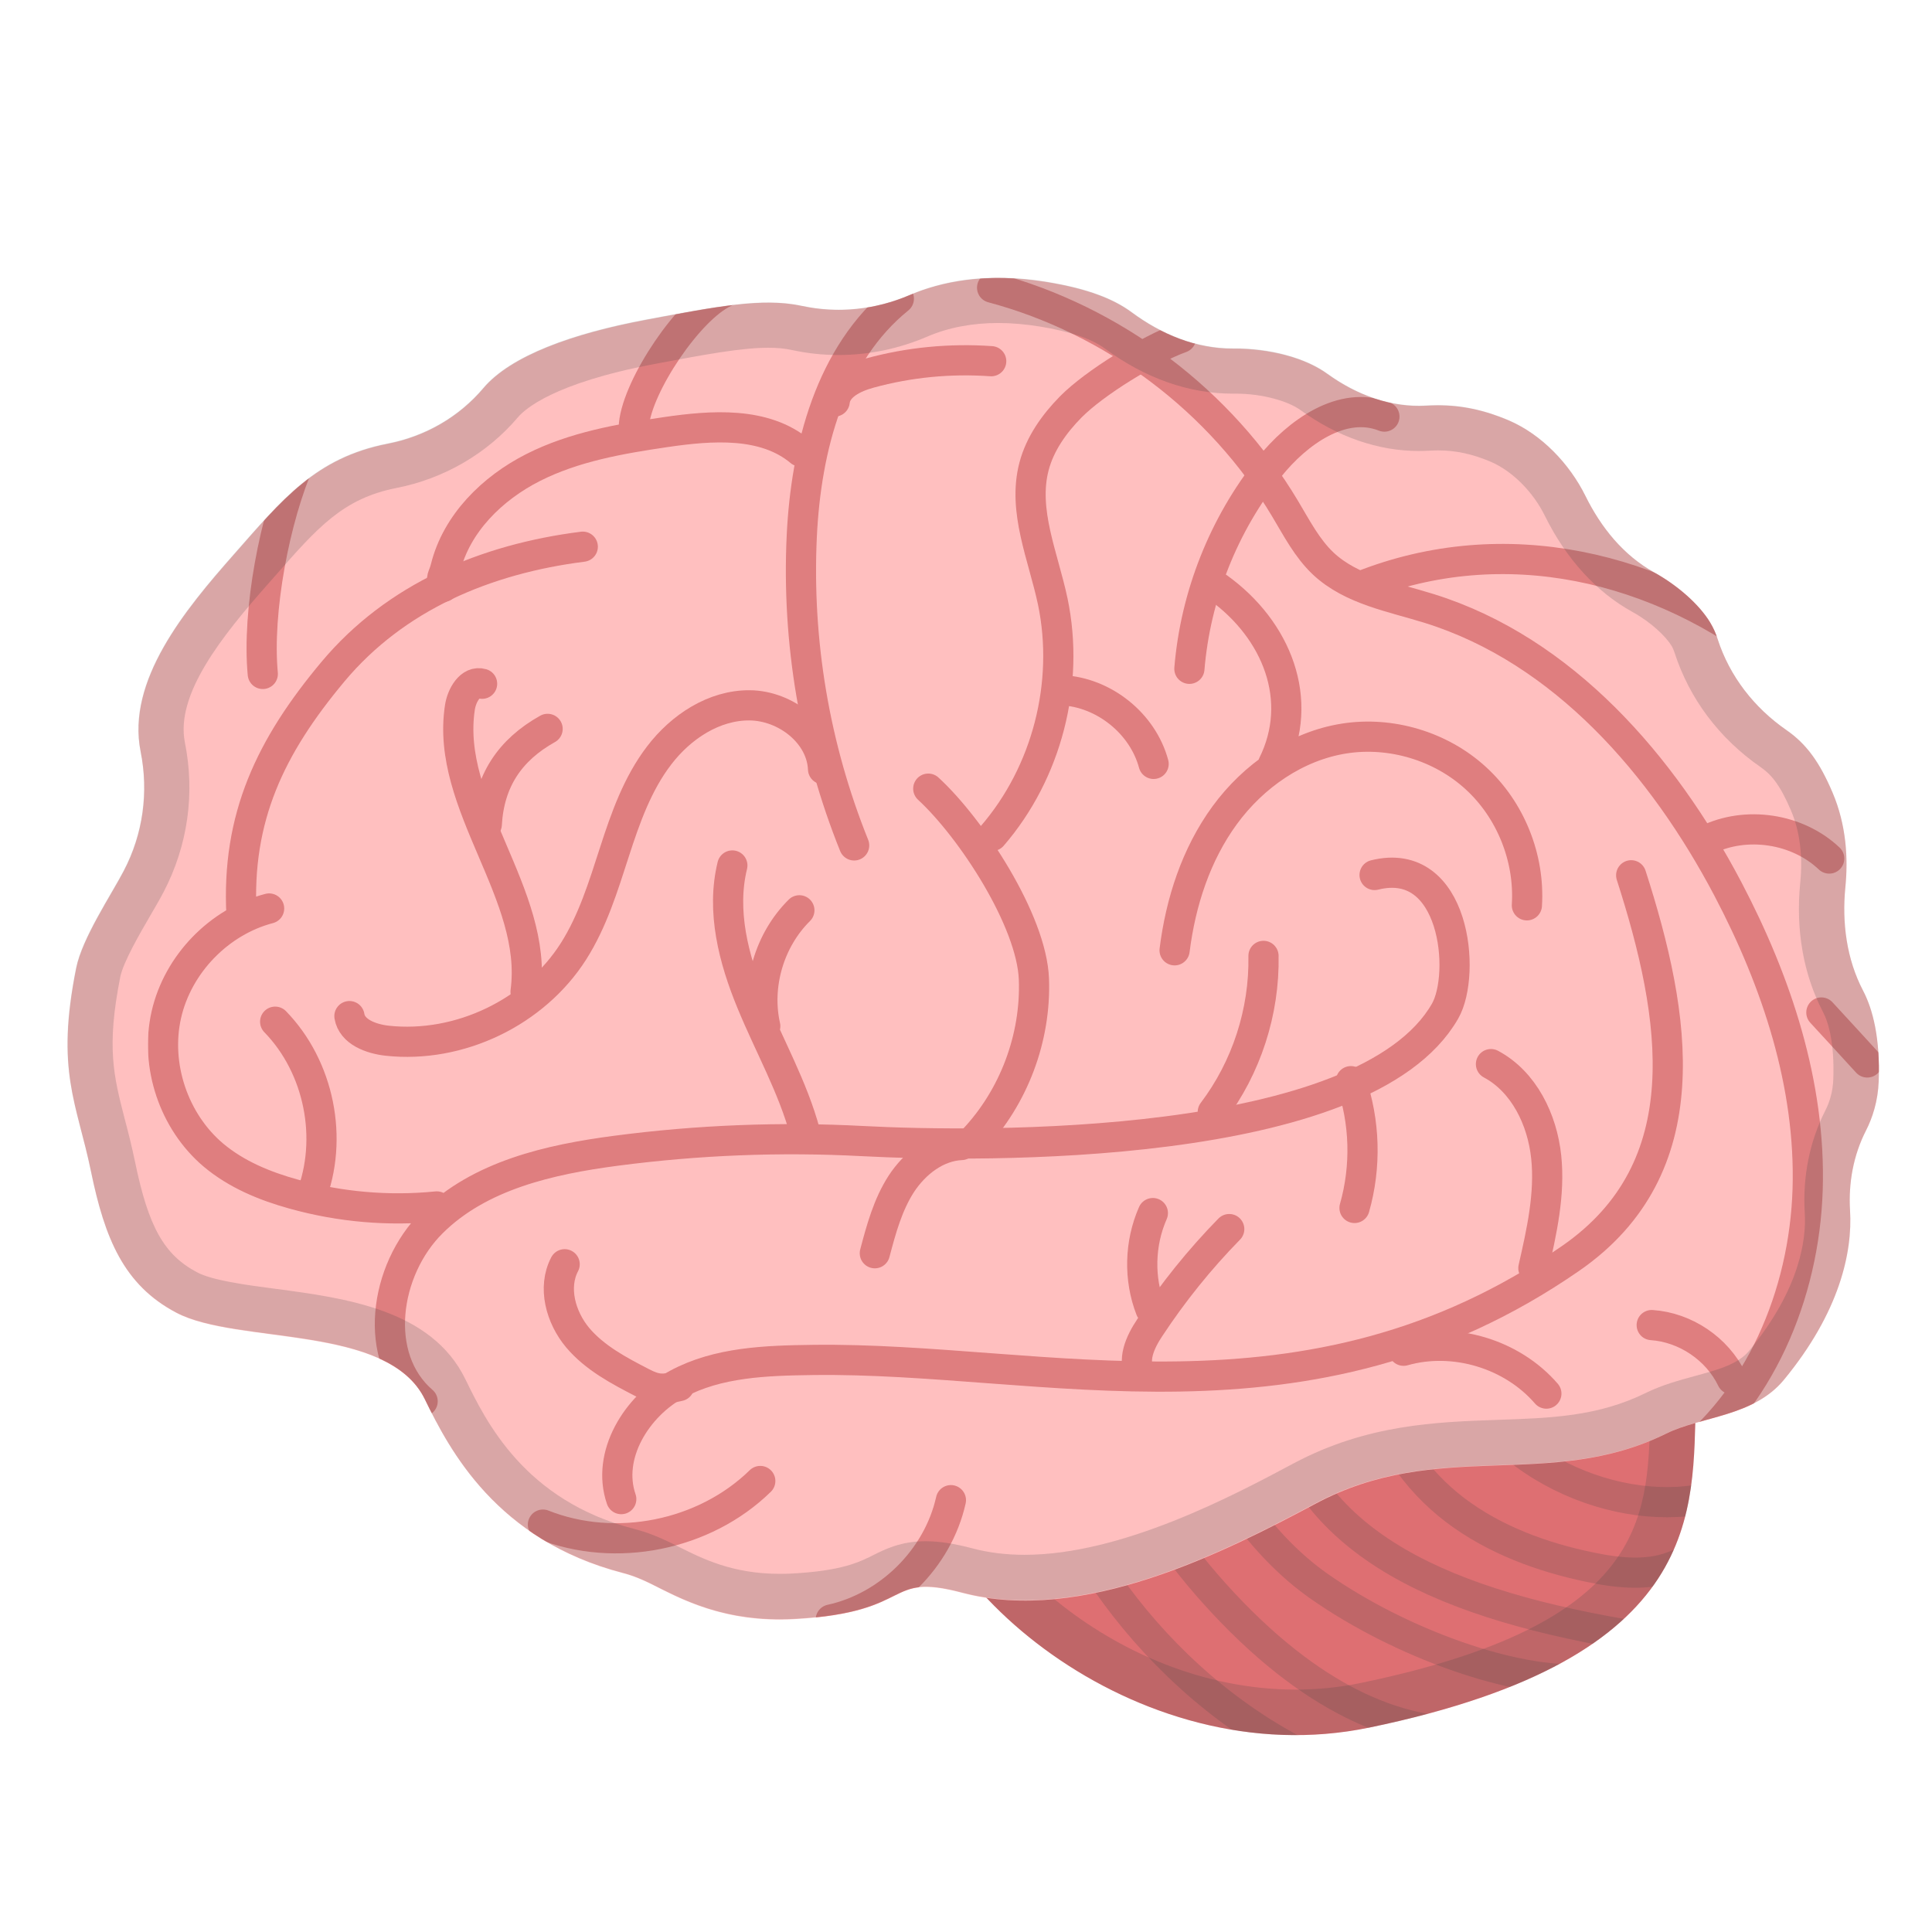
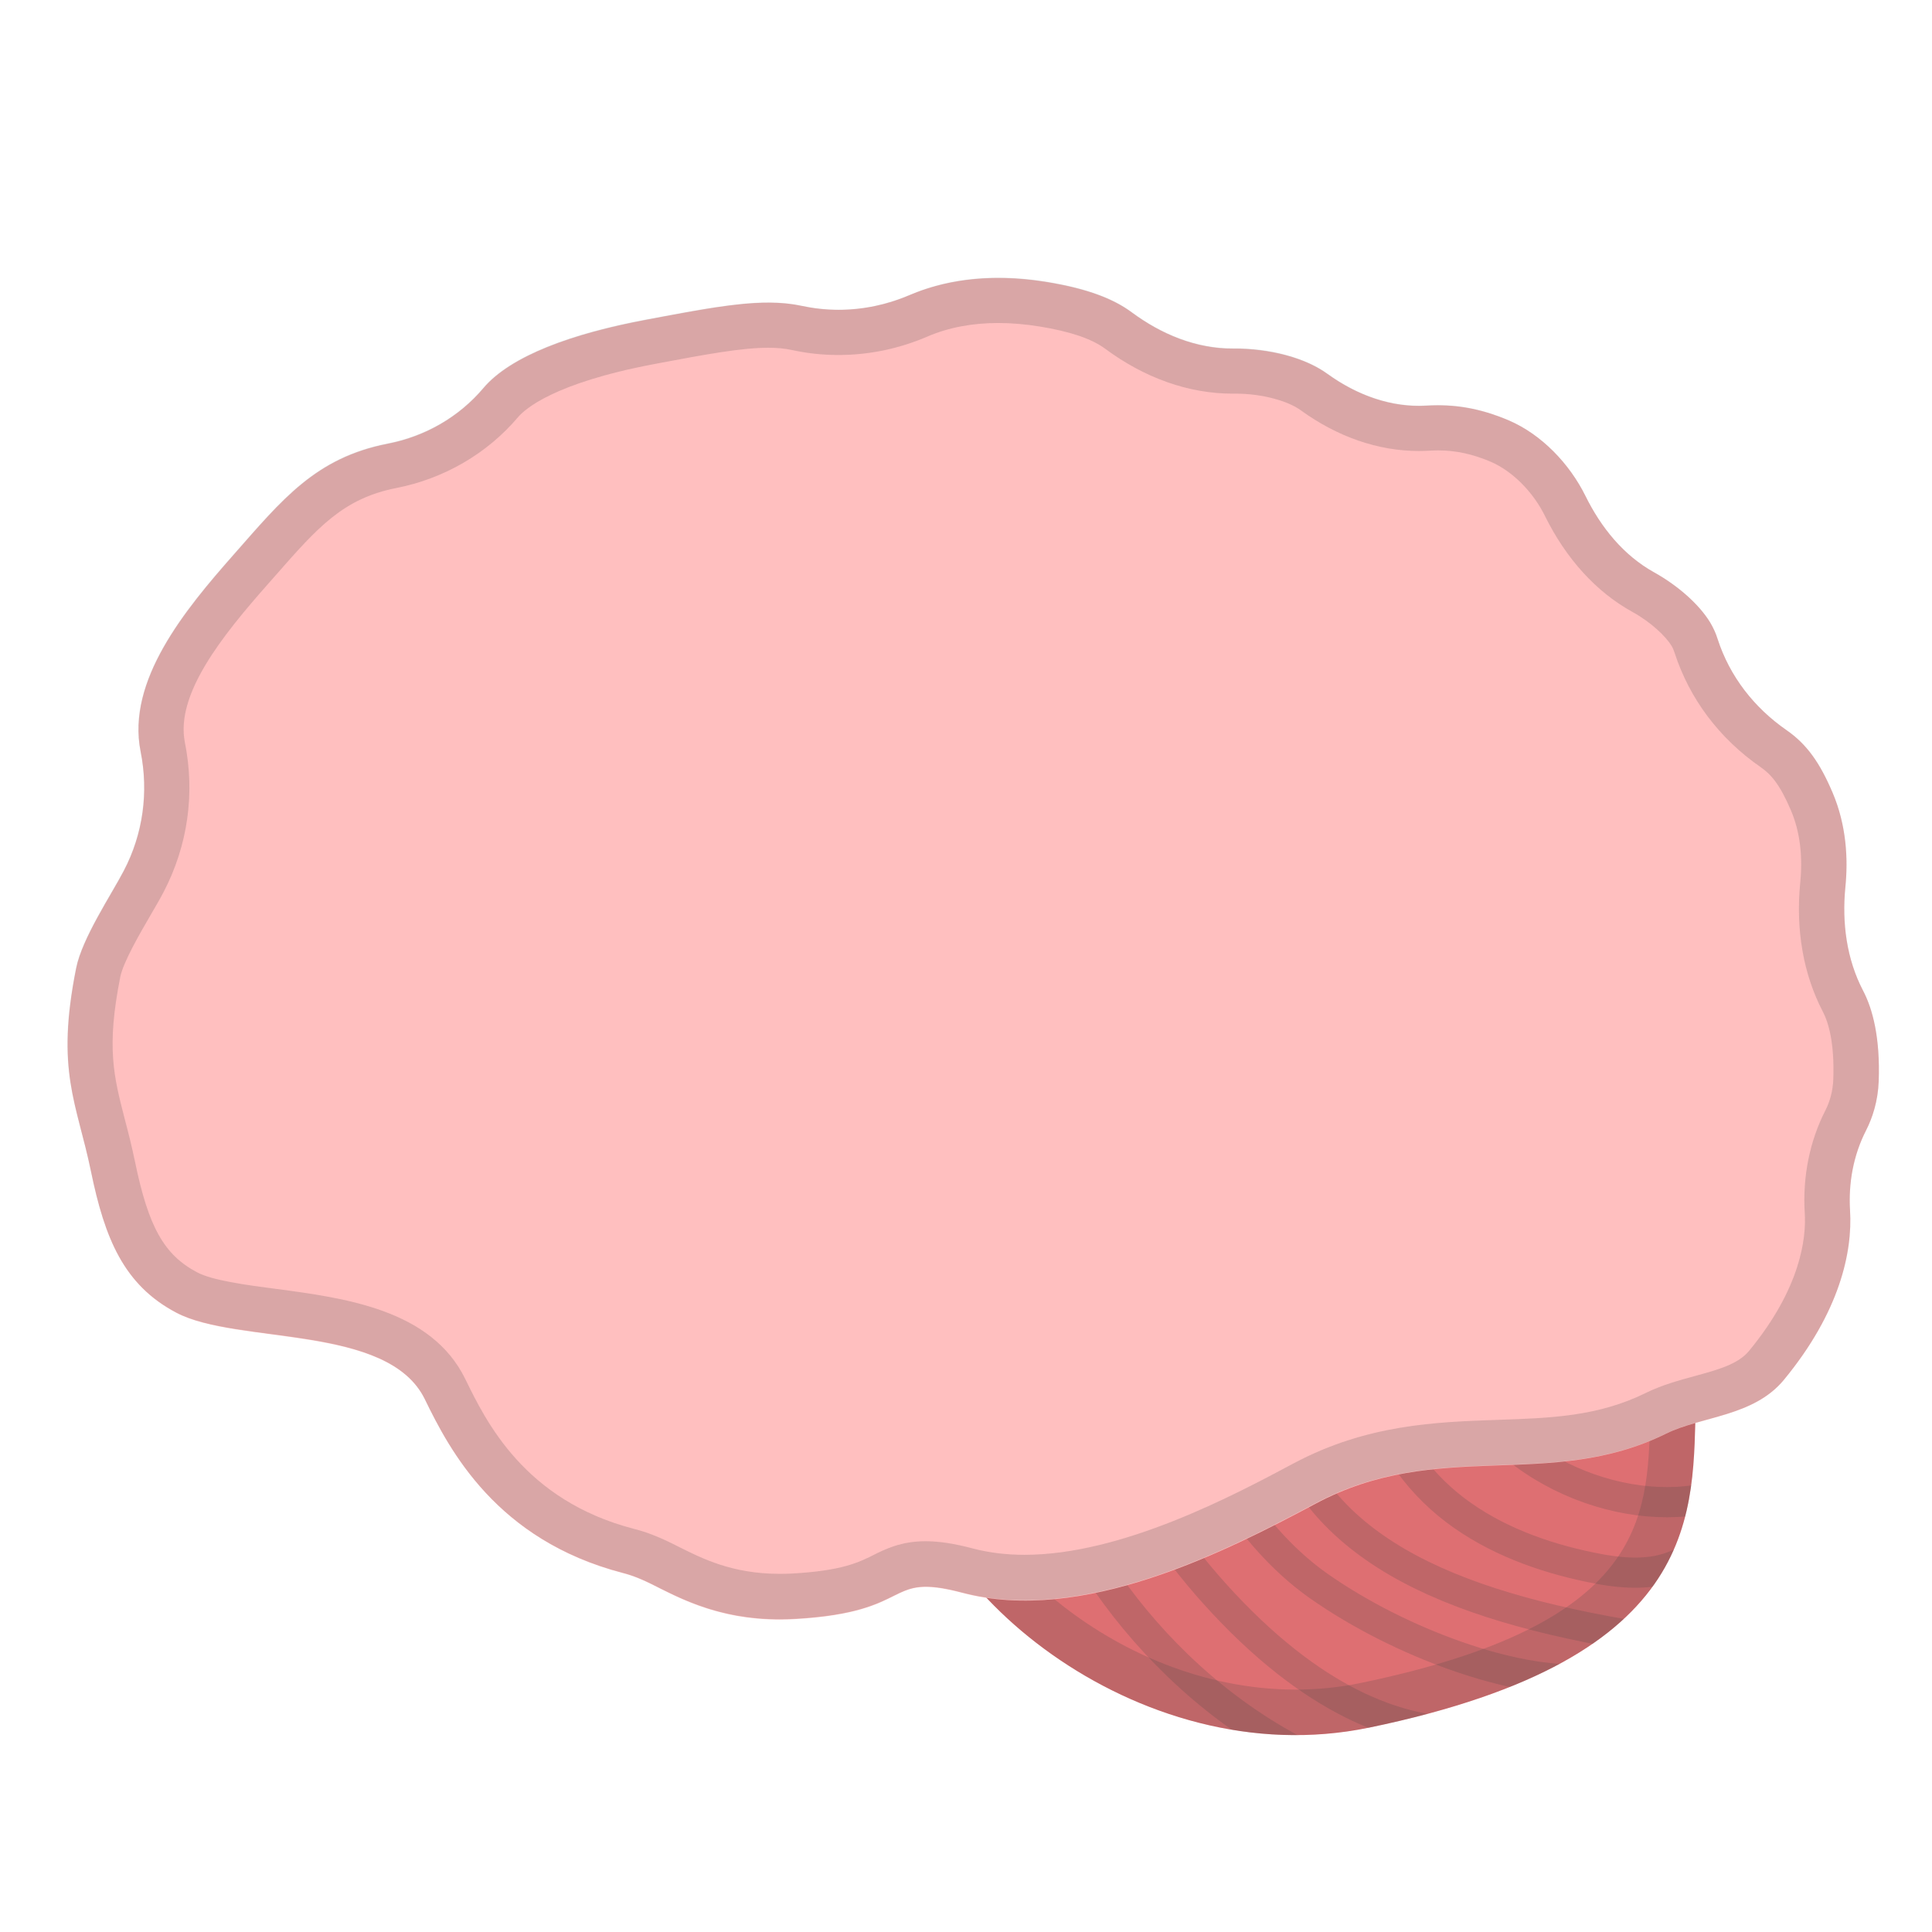
<svg xmlns="http://www.w3.org/2000/svg" xmlns:xlink="http://www.w3.org/1999/xlink" width="128" height="128" viewBox="0 0 128 128">
  <path d="M112.36 92.81c-.26 7.22.77 17.01-21.65 21.65-15.47 3.2-30.41-9.75-30.41-19.07s8.94-13.4 24.74-13.4 27.65 1.5 27.32 10.82z" fill="#de6f72" />
  <path d="M85.04 84.98c8.9 0 19.57.47 23.08 4.09.91.94 1.3 2.09 1.25 3.62-.01.4-.02.81-.04 1.23-.17 6.73-.35 13.69-19.22 17.59-1.39.29-2.83.43-4.28.43-12.22 0-22.53-10.18-22.53-16.57 0-2.56 0-10.39 21.74-10.39m0-3c-15.8 0-24.74 4.08-24.74 13.4 0 8.34 11.94 19.57 25.53 19.57 1.61 0 3.24-.16 4.88-.5 22.42-4.64 21.39-14.43 21.65-21.65.33-9.31-11.52-10.82-27.32-10.82z" fill="#424242" opacity=".2" />
  <defs>
    <path id="a" d="M112.36 92.81c-.26 7.22.77 17.01-21.65 21.65-15.47 3.2-30.41-9.75-30.41-19.07s8.94-13.4 24.74-13.4 27.65 1.5 27.32 10.82z" />
  </defs>
  <clipPath id="b">
    <use xlink:href="#a" overflow="visible" />
  </clipPath>
  <g opacity=".2" clip-path="url(#b)" fill="none" stroke="#424242" stroke-width="2" stroke-linecap="round" stroke-linejoin="round" stroke-miterlimit="10">
    <path d="M91.23 91.94c.53 3.24 2.56 6.11 5.17 8.1 2.61 1.98 5.78 3.14 8.99 3.8 1.92.4 3.99.61 5.77-.2M79.19 93.71c1.41 4.36 4.43 8.72 8.17 11.36 5.4 3.8 13.06 6.52 17.63 6.16M84.5 92.81c2.06 9.73 11.49 13.56 24.02 15.62M96.88 91.63c3.54 6.78 12.82 9.55 18.25 6.9M74.19 94.48c.51 3.89 3.63 8.15 6.25 11.07 6.56 7.3 12.21 9.09 16.14 9.21M68.56 93.64c.5 5.85 6.65 16.86 17.41 22.45" />
  </g>
  <linearGradient id="c" gradientUnits="userSpaceOnUse" x1="39.112" x2="103.612" y1="43.059" y2="98.059">
    <stop offset="0" stop-color="#ffbfbf" />
  </linearGradient>
  <path d="M110.39 94.98c2.33-1.15 5.79-1.12 7.8-3.56 3.7-4.49 4.55-8.47 4.38-11.22-.11-1.82.22-3.65 1.05-5.28.44-.86.8-1.96.85-3.29.1-2.86-.39-4.76-1.04-6-1.09-2.09-1.4-4.49-1.17-6.84.19-1.89.07-4.12-.85-6.28-.84-1.97-1.7-3.2-3.06-4.14-2.13-1.48-3.75-3.55-4.55-6.02-.12-.39-.29-.76-.5-1.11-.73-1.2-2.14-2.44-3.7-3.31-2.04-1.13-3.53-2.98-4.56-5.07-1.06-2.14-2.91-4.07-5.07-5-1.94-.83-3.67-1.09-5.45-.98-2.37.14-4.64-.71-6.57-2.1-.68-.49-1.58-.93-2.78-1.25-1.11-.29-2.31-.44-3.45-.43-2.45.02-4.77-.94-6.74-2.4-1.28-.95-3.07-1.59-5.62-2.01-4.07-.67-7.07 0-9.09.86-2.25.97-4.75 1.24-7.15.72-2.58-.56-5.65.04-10.31.92-4.86.91-8.96 2.38-10.78 4.53-1.62 1.92-3.86 3.2-6.33 3.68-4.8.94-7 3.71-10.21 7.35-3.23 3.66-7.11 8.35-6.17 13.05.54 2.7.16 5.47-1.12 7.91-.8 1.54-2.76 4.46-3.15 6.44-1.37 6.83.04 8.91.98 13.46.91 4.42 2.16 7.53 5.66 9.37 4.04 2.13 14.02.73 16.46 5.73 1.65 3.39 4.75 9.33 13.11 11.51.67.17 1.31.44 1.93.75 1.85.92 4.75 2.57 9.48 2.3 8.07-.46 5.85-3.12 11.08-1.74 7.98 2.11 17.47-2.74 23.4-5.9 8.15-4.37 15.5-.83 23.24-4.65z" fill="url(#c)" />
  <defs>
    <filter id="d" filterUnits="userSpaceOnUse" height="90.24" width="114.91" x="9.8" y="18.06">
      <feColorMatrix values="1 0 0 0 0 0 1 0 0 0 0 0 1 0 0 0 0 0 1 0" />
    </filter>
  </defs>
-   <mask id="f" height="90.24" maskUnits="userSpaceOnUse" width="114.91" x="9.8" y="18.06">
-     <g filter="url(#d)">
-       <radialGradient id="e" cx="57.193" cy="24.919" gradientUnits="userSpaceOnUse" r="93.595">
-         <stop offset=".229" stop-color="#ffccbc" />
-       </radialGradient>
-       <path d="M110.39 94.98c2.33-1.15 5.79-1.12 7.8-3.56 3.7-4.49 4.55-8.47 4.38-11.22-.11-1.82.22-3.65 1.05-5.28.44-.86.8-1.96.85-3.29.1-2.86-.39-4.76-1.04-6-1.09-2.09-1.4-4.49-1.17-6.84.19-1.89.07-4.12-.85-6.28-.84-1.97-1.7-3.2-3.06-4.14-2.13-1.48-3.75-3.55-4.55-6.02-.12-.39-.29-.76-.5-1.11-.73-1.2-2.14-2.44-3.7-3.31-2.04-1.13-3.53-2.98-4.56-5.07-1.06-2.14-2.91-4.07-5.07-5-1.94-.83-3.67-1.09-5.45-.98-2.37.14-4.64-.71-6.57-2.1-.68-.49-1.58-.93-2.78-1.25-1.11-.29-2.31-.44-3.45-.43-2.45.02-4.77-.94-6.74-2.4-1.28-.95-3.07-1.59-5.62-2.01-4.07-.67-7.07 0-9.09.86-2.25.97-4.75 1.24-7.15.72-2.58-.56-5.65.04-10.31.92-4.86.91-8.96 2.38-10.78 4.53-1.62 1.92-3.86 3.2-6.33 3.68-4.8.94-7 3.71-10.21 7.35-3.23 3.66-7.11 8.35-6.17 13.05.54 2.7.16 5.47-1.12 7.91-.8 1.54-2.76 4.46-3.15 6.44-1.37 6.83.04 8.91.98 13.46.91 4.42 2.16 7.53 5.66 9.37 4.04 2.13 14.02.73 16.46 5.73 1.65 3.39 4.75 9.33 13.11 11.51.67.17 1.31.44 1.93.75 1.85.92 4.75 2.57 9.48 2.3 8.07-.46 5.85-3.12 11.08-1.74 7.98 2.11 17.47-2.74 23.4-5.9 8.15-4.37 15.5-.83 23.24-4.65z" fill="url(#e)" />
-     </g>
-   </mask>
-   <g mask="url(#f)" fill="none" stroke="#d97172" stroke-width="2" stroke-linecap="round" stroke-linejoin="round" stroke-miterlimit="10">
+   <g fill="none" stroke="#d97172" stroke-width="2" stroke-linecap="round" stroke-linejoin="round" stroke-miterlimit="10" clip-path="url(#clip_f)">
    <path d="M28 92.84c-3.37-2.9-2.54-8.71.62-11.84 3.15-3.13 7.78-4.18 12.19-4.76 5.41-.71 10.89-.93 16.35-.64 7.72.41 33.23.74 38.58-8.61 1.42-2.48.67-10.35-4.67-9.02M17.83 60.19c-3.32.87-6.05 3.69-6.81 7.04-.76 3.35.49 7.07 3.11 9.29 1.52 1.28 3.4 2.06 5.32 2.59 3.08.86 6.31 1.14 9.49.82M59.55 19.79c-4.54 3.67-6.15 9.89-6.43 15.72a48.72 48.72 0 0 0 3.47 20.5M91.72 27.6c-2.77-1.1-5.76 1.03-7.62 3.36-3.03 3.79-4.9 8.5-5.3 13.35M16 60.62c-.34-6.46 1.91-11.16 6.06-16.12s10.13-7.47 16.55-8.28" />
    <path d="M29.38 38.88c-.21-.66-.03-.59.14-1.26.73-2.95 3.1-5.28 5.81-6.65 2.71-1.37 5.76-1.9 8.76-2.34 3.07-.45 6.55-.71 8.93 1.28M55.3 26.6c.12-1.05 1.29-1.6 2.31-1.88 2.62-.72 5.35-.98 8.06-.79M54.53 50.96c-.1-2.37-2.49-4.21-4.86-4.23-2.37-.02-4.56 1.43-6 3.32-1.44 1.88-2.24 4.16-2.97 6.42-.73 2.25-1.43 4.55-2.7 6.55-2.58 4.06-7.57 6.45-12.35 5.93-1.07-.12-2.33-.58-2.5-1.63" />
    <path d="M31.94 45.3c-.78-.23-1.35.76-1.47 1.57-.99 6.46 5.22 12.37 4.35 18.84M20.58 79.35c1.53-3.9.57-8.66-2.35-11.66M19.88 30.5c-1.68 3.79-2.86 10.02-2.47 14.15M65.73 19.06c8.03 2.14 15.15 7.5 19.41 14.64.76 1.27 1.45 2.62 2.53 3.64 1.88 1.76 4.58 2.21 7.04 2.98 8.86 2.77 15.45 10.37 19.77 18.58 3.23 6.15 5.5 12.97 5.28 19.92-.22 6.94-3.18 14-8.78 18.11M90.17 38.83c9.47-3.76 19.74-1.38 27.7 4.99" />
    <path d="M108.07 57.99c3.01 9.35 4.67 19.37-4.01 25.38-17.48 12.1-34.84 6.52-50.22 6.73-3.07.04-6.28.14-8.98 1.6s-4.7 4.72-3.7 7.62" />
    <path d="M45 91.83c-1.06.25-1.5.27-2.46-.23-1.55-.8-3.14-1.64-4.27-2.98-1.12-1.34-1.67-3.32-.86-4.86M63.7 75.86c-1.64.07-3.09 1.2-3.99 2.58-.89 1.38-1.33 3-1.75 4.59M75.6 91.1c-.64-.93-.06-2.19.57-3.13 1.54-2.34 3.31-4.54 5.27-6.54M77.82 62.96c.4-3.19 1.42-6.35 3.32-8.95s4.74-4.58 7.91-5.08c3.1-.49 6.4.5 8.71 2.61 2.32 2.11 3.6 5.31 3.4 8.44M48.52 57.34c-.74 3.02.08 6.2 1.27 9.08 1.18 2.87 2.74 5.61 3.55 8.61M64.5 75.51c2.67-2.83 4.14-6.75 4-10.63-.14-3.88-4.14-10-7-12.63M65.74 55.38c3.62-4.19 5.14-10.1 4.01-15.52-.63-2.99-2.02-6.02-1.24-8.97.4-1.51 1.34-2.82 2.43-3.93 1.58-1.6 5.19-3.81 7.31-4.58M70.35 45.73c2.78.13 5.36 2.2 6.08 4.88M92.99 89.49c3.34-.95 7.19.21 9.46 2.84M101.59 84.02c.55-2.42 1.11-4.9.85-7.37-.26-2.47-1.47-4.98-3.66-6.15M89.5 71.63c.94 2.69 1.02 5.66.24 8.4M80.35 73.67c2.23-2.94 3.43-6.65 3.36-10.34M113.08 55.65c2.61-1.28 6-.77 8.11 1.23M123.71 70.39c-1.01-1.1-2.02-2.21-3.04-3.31M114.74 91.38c-.97-2.02-3.08-3.44-5.31-3.59M63 99.39c-.86 3.86-4.1 7.07-7.96 7.91M35.97 101.01c4.81 1.91 10.7.73 14.4-2.89M42 28.12c.25-2.59 3.64-7.66 6-8.75M80.71 38.93c3.88 2.79 5.75 7.45 3.62 11.73M50.7 67.99c-.61-2.72.28-5.72 2.26-7.68M32.25 54.62c.16-2.87 1.52-4.93 4.03-6.33M76.23 86.75c-.79-2.03-.73-4.38.15-6.38" />
  </g>
  <g opacity=".2">
    <path d="M66.14 21.4c.87 0 1.79.08 2.73.23 2.03.33 3.44.81 4.33 1.46 2.64 1.96 5.56 2.99 8.45 2.99h.18c.88 0 1.77.11 2.57.33.75.2 1.35.46 1.79.78 2.43 1.76 5.13 2.69 7.81 2.69.23 0 .47-.01.7-.02.19-.01.38-.02.57-.02 1.18 0 2.3.24 3.51.76 1.41.61 2.78 1.97 3.57 3.57 1.4 2.84 3.4 5.05 5.8 6.37 1.28.71 2.22 1.64 2.59 2.24.08.13.15.29.21.48.99 3.04 2.95 5.66 5.69 7.56.69.48 1.27 1.13 2.01 2.86.59 1.38.8 3 .62 4.8-.31 3.12.21 6.07 1.49 8.53.37.7.79 2.06.7 4.51-.03.72-.2 1.41-.52 2.04-1.05 2.05-1.52 4.41-1.37 6.82.1 1.62-.25 4.95-3.7 9.13-.72.87-2.05 1.24-3.6 1.66-1.06.29-2.16.59-3.22 1.11-3.16 1.56-6.26 1.67-9.85 1.79-4.06.14-8.65.3-13.49 2.88-3.97 2.12-11.37 6.06-17.83 6.06-1.21 0-2.35-.14-3.39-.41-1.27-.34-2.28-.49-3.17-.49-1.62 0-2.67.52-3.5.94-.91.45-2.04 1.02-5.34 1.2-.29.02-.57.02-.84.02-3.12 0-5.12-1.01-6.73-1.82l-.4-.2c-.89-.44-1.71-.76-2.51-.96-7.25-1.88-9.8-7.11-11.17-9.92-2.25-4.61-7.96-5.37-12.56-5.98-2.06-.27-4.19-.56-5.2-1.09-2.19-1.15-3.23-3-4.12-7.31-.22-1.06-.46-2-.68-2.83-.74-2.87-1.23-4.76-.3-9.44.2-.98 1.28-2.85 2-4.08.33-.57.64-1.1.88-1.56 1.59-3.07 2.08-6.49 1.4-9.89-.64-3.2 2.49-7.08 5.48-10.47l.53-.6c2.79-3.18 4.48-5.1 8.01-5.79 3.16-.62 6.02-2.29 8.05-4.69.43-.51 2.34-2.26 9.03-3.52l.31-.06c3.04-.57 5.45-1.02 7.24-1.02.6 0 1.11.05 1.57.15 1 .22 2.04.33 3.07.33 2.03 0 4.01-.41 5.9-1.22 1.39-.6 2.97-.9 4.7-.9m0-3c-2.48 0-4.43.52-5.87 1.14-1.5.64-3.1.98-4.71.98-.81 0-1.63-.09-2.44-.26-.69-.15-1.42-.22-2.21-.22-2.14 0-4.69.49-8.11 1.13-4.86.91-8.96 2.38-10.78 4.53-1.62 1.92-3.86 3.2-6.33 3.68-4.8.94-7 3.71-10.21 7.35-3.23 3.66-7.11 8.35-6.17 13.05.54 2.7.16 5.47-1.12 7.91-.8 1.54-2.76 4.46-3.15 6.44-1.37 6.83.04 8.91.98 13.46.91 4.42 2.16 7.53 5.66 9.37 4.04 2.13 14.02.73 16.46 5.73 1.65 3.39 4.75 9.33 13.11 11.51.67.17 1.31.44 1.93.75 1.72.85 4.33 2.33 8.47 2.33.33 0 .66-.01 1.01-.03 6.44-.36 6.33-2.13 8.68-2.13.59 0 1.35.11 2.4.39 1.35.36 2.74.51 4.16.51 6.93 0 14.32-3.79 19.24-6.42 8.16-4.35 15.51-.82 23.25-4.63 2.33-1.15 5.79-1.12 7.8-3.56 3.7-4.49 4.55-8.47 4.38-11.22-.11-1.82.22-3.65 1.05-5.28.44-.86.8-1.96.85-3.29.1-2.86-.39-4.76-1.04-6-1.09-2.09-1.4-4.49-1.17-6.84.19-1.89.07-4.12-.85-6.28-.84-1.97-1.7-3.2-3.06-4.14-2.13-1.48-3.75-3.55-4.55-6.02-.12-.39-.29-.76-.5-1.11-.73-1.2-2.14-2.44-3.7-3.31-2.04-1.13-3.53-2.98-4.56-5.07-1.06-2.14-2.91-4.07-5.07-5-1.67-.71-3.17-1.01-4.69-1.01-.25 0-.5.01-.76.02-.17.01-.35.02-.52.02-2.18 0-4.27-.83-6.05-2.12-.68-.49-1.58-.93-2.78-1.25-1.07-.29-2.23-.43-3.34-.43h-.19c-2.42 0-4.72-.96-6.66-2.4-1.28-.95-3.07-1.59-5.62-2.01-1.17-.19-2.24-.27-3.22-.27z" fill="#424242" />
  </g>
+   <clipPath id="clip_f">
+     <g filter="url(#d)" />
+   </clipPath>
</svg>
